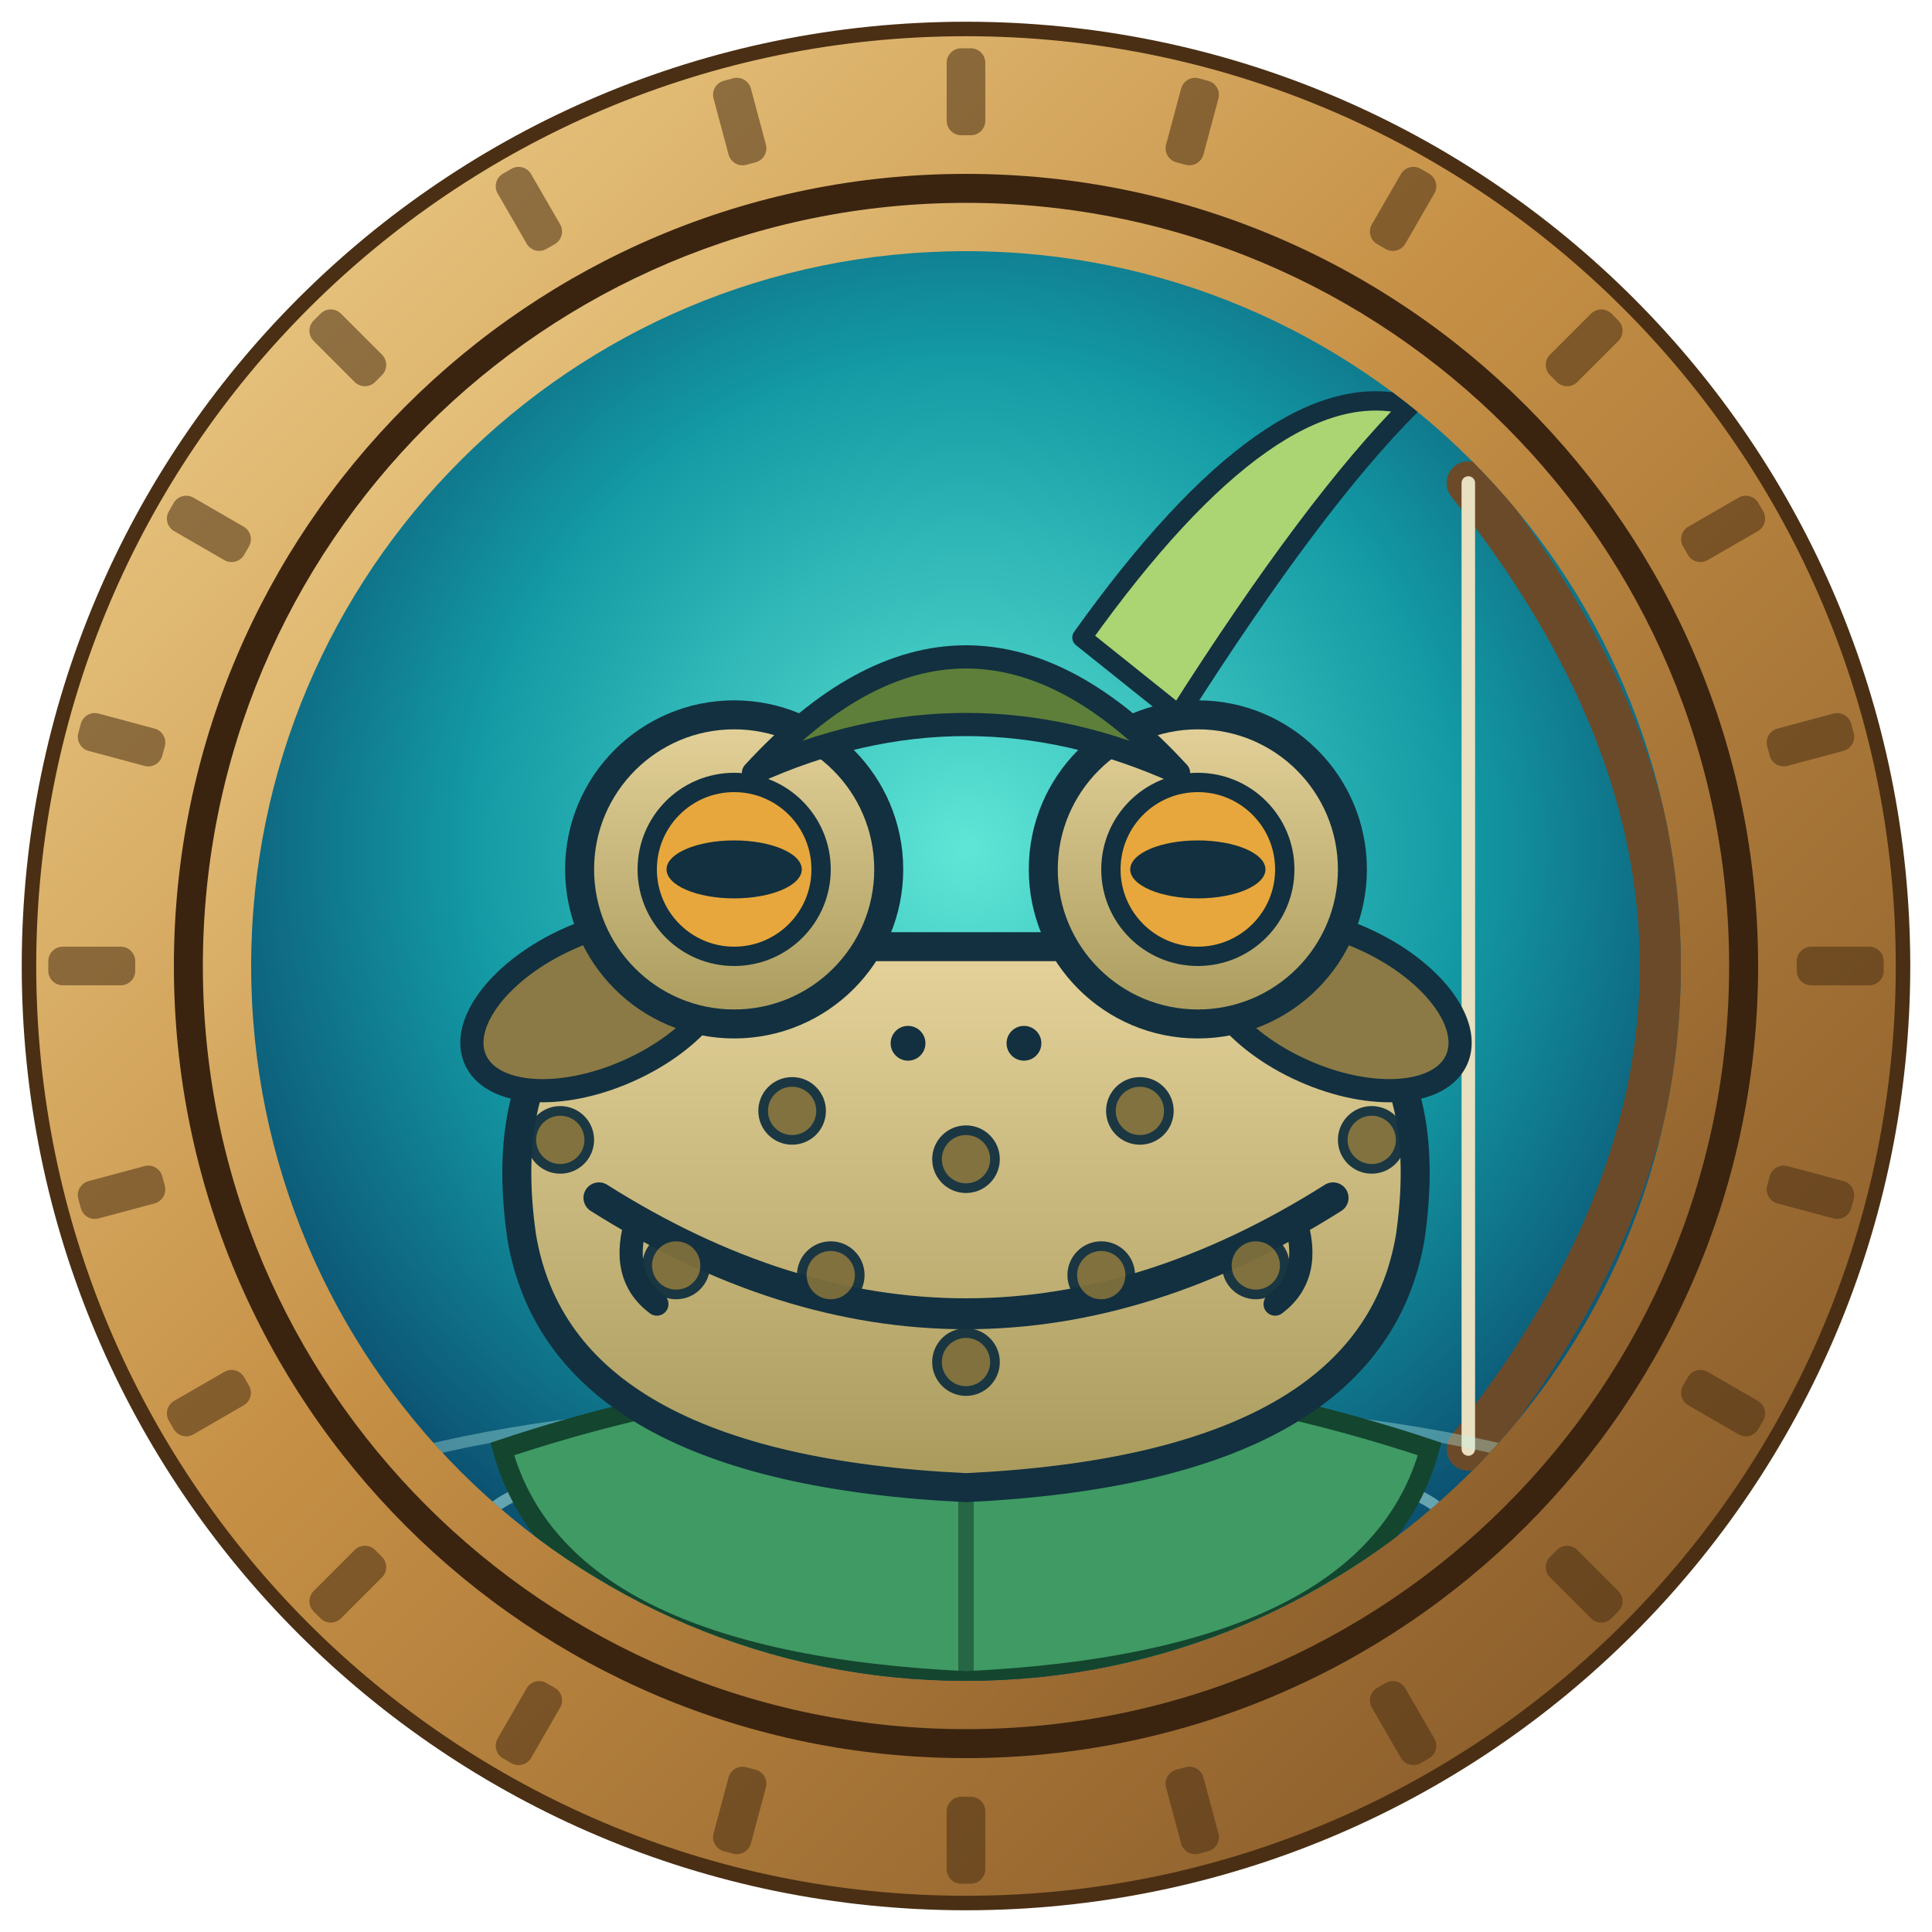
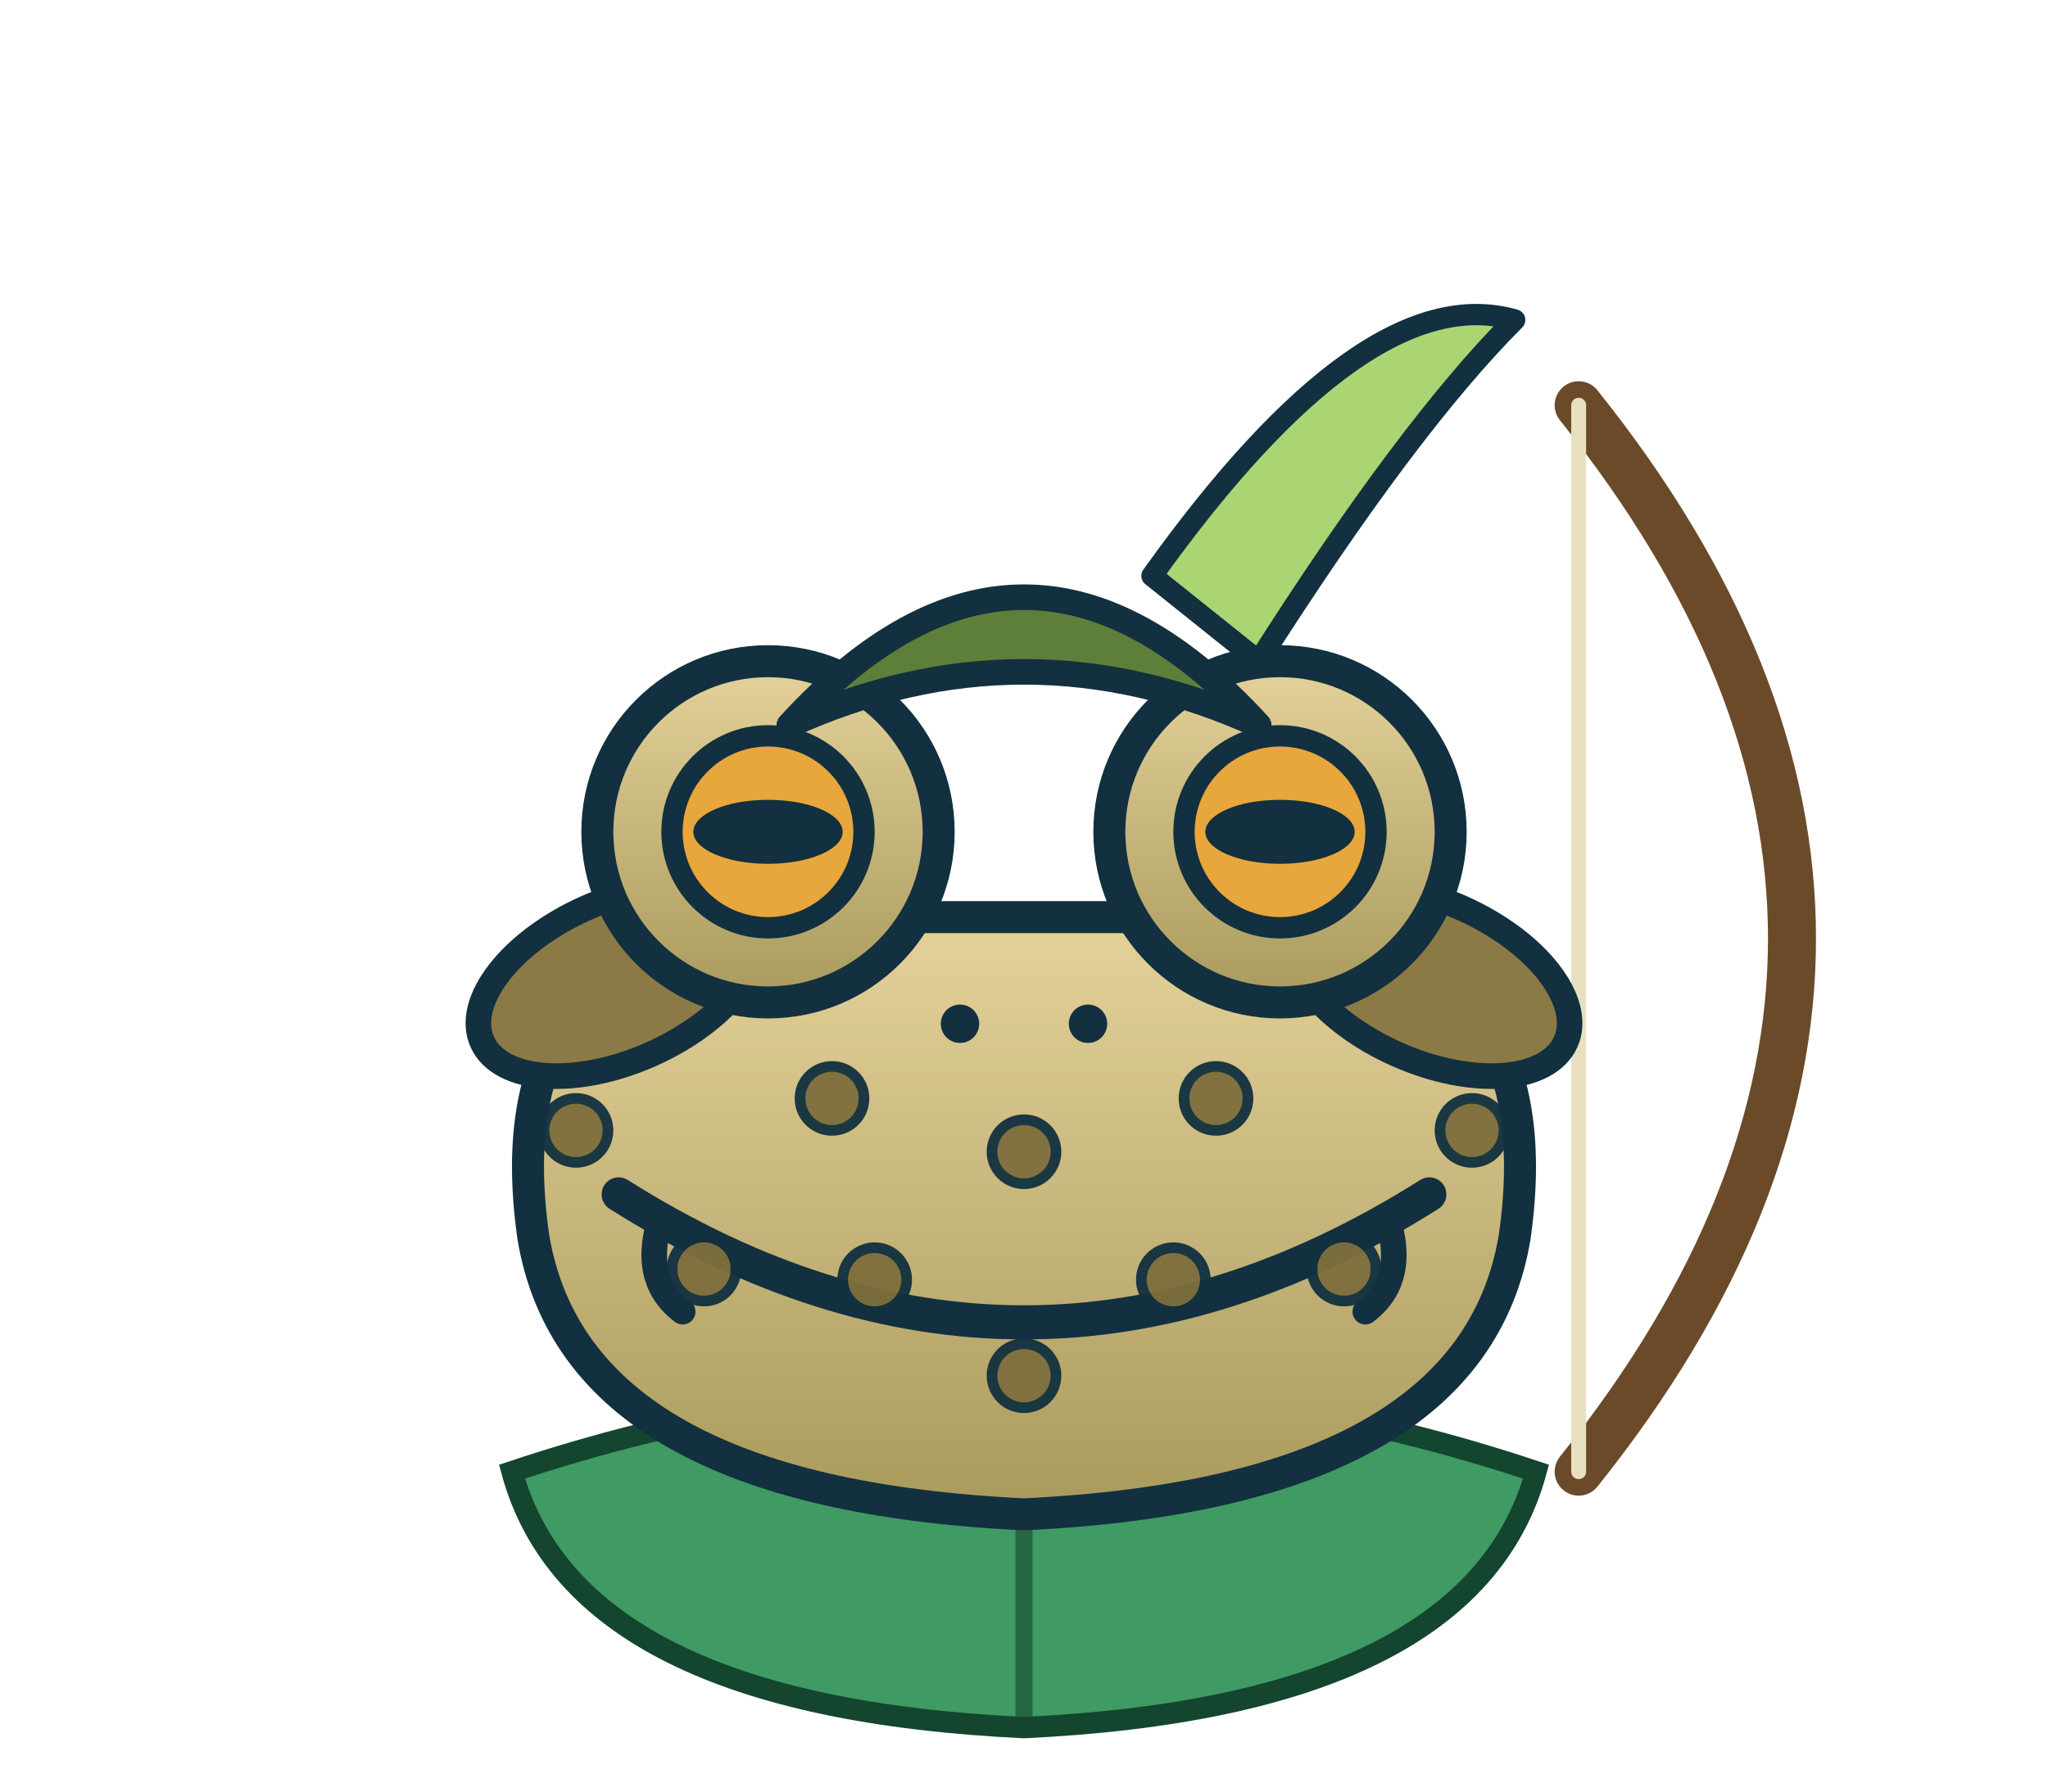
- <svg xmlns="http://www.w3.org/2000/svg" viewBox="0 0 200 200" width="200" height="200">
+ <svg xmlns="http://www.w3.org/2000/svg" viewBox="4 12 192 168" width="192" height="168">
  <defs>
    <linearGradient id="bronze" x1="0" y1="0" x2="1" y2="1">
      <stop offset="0" stop-color="#f4d894" />
      <stop offset=".45" stop-color="#c58f45" />
      <stop offset="1" stop-color="#7a4f23" />
    </linearGradient>
    <radialGradient id="teal" cx=".5" cy=".42" r=".62">
      <stop offset="0" stop-color="#5fe6d6" />
      <stop offset=".55" stop-color="#139aa4" />
      <stop offset="1" stop-color="#0a3d63" />
    </radialGradient>
    <linearGradient id="skin" x1="0" y1="0" x2="0" y2="1">
      <stop offset="0" stop-color="#e4d29a" />
      <stop offset="1" stop-color="#a99a5c" />
    </linearGradient>
    <clipPath id="disc">
      <circle cx="100" cy="100" r="74" />
    </clipPath>
  </defs>
-   <circle cx="100" cy="100" r="97" fill="url(#bronze)" />
-   <circle cx="100" cy="100" r="97" fill="none" stroke="#4a2f14" stroke-width="1.5" />
-   <rect x="98" y="5" width="4" height="9" rx="1.5" fill="#4a2f14" opacity=".55" transform="rotate(0 100 100)" />
-   <rect x="98" y="5" width="4" height="9" rx="1.5" fill="#4a2f14" opacity=".55" transform="rotate(15 100 100)" />
-   <rect x="98" y="5" width="4" height="9" rx="1.5" fill="#4a2f14" opacity=".55" transform="rotate(30 100 100)" />
-   <rect x="98" y="5" width="4" height="9" rx="1.5" fill="#4a2f14" opacity=".55" transform="rotate(45 100 100)" />
-   <rect x="98" y="5" width="4" height="9" rx="1.5" fill="#4a2f14" opacity=".55" transform="rotate(60 100 100)" />
-   <rect x="98" y="5" width="4" height="9" rx="1.5" fill="#4a2f14" opacity=".55" transform="rotate(75 100 100)" />
-   <rect x="98" y="5" width="4" height="9" rx="1.5" fill="#4a2f14" opacity=".55" transform="rotate(90 100 100)" />
-   <rect x="98" y="5" width="4" height="9" rx="1.5" fill="#4a2f14" opacity=".55" transform="rotate(105 100 100)" />
-   <rect x="98" y="5" width="4" height="9" rx="1.5" fill="#4a2f14" opacity=".55" transform="rotate(120 100 100)" />
-   <rect x="98" y="5" width="4" height="9" rx="1.5" fill="#4a2f14" opacity=".55" transform="rotate(135 100 100)" />
-   <rect x="98" y="5" width="4" height="9" rx="1.5" fill="#4a2f14" opacity=".55" transform="rotate(150 100 100)" />
-   <rect x="98" y="5" width="4" height="9" rx="1.5" fill="#4a2f14" opacity=".55" transform="rotate(165 100 100)" />
-   <rect x="98" y="5" width="4" height="9" rx="1.5" fill="#4a2f14" opacity=".55" transform="rotate(180 100 100)" />
-   <rect x="98" y="5" width="4" height="9" rx="1.5" fill="#4a2f14" opacity=".55" transform="rotate(195 100 100)" />
-   <rect x="98" y="5" width="4" height="9" rx="1.5" fill="#4a2f14" opacity=".55" transform="rotate(210 100 100)" />
-   <rect x="98" y="5" width="4" height="9" rx="1.5" fill="#4a2f14" opacity=".55" transform="rotate(225 100 100)" />
-   <rect x="98" y="5" width="4" height="9" rx="1.5" fill="#4a2f14" opacity=".55" transform="rotate(240 100 100)" />
-   <rect x="98" y="5" width="4" height="9" rx="1.5" fill="#4a2f14" opacity=".55" transform="rotate(255 100 100)" />
-   <rect x="98" y="5" width="4" height="9" rx="1.5" fill="#4a2f14" opacity=".55" transform="rotate(270 100 100)" />
-   <rect x="98" y="5" width="4" height="9" rx="1.5" fill="#4a2f14" opacity=".55" transform="rotate(285 100 100)" />
-   <rect x="98" y="5" width="4" height="9" rx="1.5" fill="#4a2f14" opacity=".55" transform="rotate(300 100 100)" />
-   <rect x="98" y="5" width="4" height="9" rx="1.5" fill="#4a2f14" opacity=".55" transform="rotate(315 100 100)" />
-   <rect x="98" y="5" width="4" height="9" rx="1.5" fill="#4a2f14" opacity=".55" transform="rotate(330 100 100)" />
-   <rect x="98" y="5" width="4" height="9" rx="1.5" fill="#4a2f14" opacity=".55" transform="rotate(345 100 100)" />
-   <circle cx="100" cy="100" r="82" fill="#3a2410" />
-   <circle cx="100" cy="100" r="79" fill="url(#bronze)" />
-   <circle cx="100" cy="100" r="74" fill="url(#teal)" />
-   <g clip-path="url(#disc)">
-     <path d="M152 50 Q192 100 152 150" fill="none" stroke="#6b4a2a" stroke-width="4.5" stroke-linecap="round" stroke-linejoin="round" />
-     <path d="M152 50 L152 150" fill="none" stroke="#e8e0c0" stroke-width="1.4" stroke-linecap="round" stroke-linejoin="round" />
-     <ellipse cx="100" cy="158" rx="70" ry="13" fill="none" stroke="#bff6ee" stroke-opacity=".35" stroke-width="1.2" />
-     <ellipse cx="100" cy="158" rx="50" ry="9" fill="none" stroke="#bff6ee" stroke-opacity=".5" stroke-width="1.2" />
-     <path d="M52 150 Q100 134 148 150 Q142 172 100 174 Q58 172 52 150Z" fill="#3f9a63" stroke="#14452f" stroke-width="2" />
-     <path d="M100 152 L100 174" stroke="#14452f" stroke-width="1.6" opacity=".6" />
-     <path d="M54 128 Q50 100 78 98 L122 98 Q150 100 146 128 Q142 152 100 154 Q58 152 54 128Z" fill="url(#skin)" stroke="#12303f" stroke-width="3" stroke-linejoin="round" />
-     <ellipse cx="62" cy="104" rx="14" ry="7.5" transform="rotate(-24 62 104)" fill="#8b7a45" stroke="#12303f" stroke-width="2.4" />
-     <ellipse cx="138" cy="104" rx="14" ry="7.5" transform="rotate(24 138 104)" fill="#8b7a45" stroke="#12303f" stroke-width="2.4" />
-     <circle cx="76" cy="90" r="16" fill="url(#skin)" stroke="#12303f" stroke-width="3" />
-     <circle cx="76" cy="90" r="9.0" fill="#e7a73c" stroke="#12303f" stroke-width="2" />
-     <ellipse cx="76" cy="90" rx="7.0" ry="3.0" fill="#12303f" transform="rotate(0 76 90)" />
-     <circle cx="124" cy="90" r="16" fill="url(#skin)" stroke="#12303f" stroke-width="3" />
-     <circle cx="124" cy="90" r="9.0" fill="#e7a73c" stroke="#12303f" stroke-width="2" />
-     <ellipse cx="124" cy="90" rx="7.0" ry="3.0" fill="#12303f" transform="rotate(0 124 90)" />
-     <circle cx="94" cy="108" r="1.8" fill="#12303f" />
-     <circle cx="106" cy="108" r="1.8" fill="#12303f" />
-     <path d="M62 124 Q100 148 138 124" fill="none" stroke="#12303f" stroke-width="3.2" stroke-linecap="round" />
-     <path d="M66 126 Q64 132 68 135 M134 126 Q136 132 132 135" fill="none" stroke="#12303f" stroke-width="2.4" stroke-linecap="round" />
-     <g fill="#7d6e3c" stroke="#12303f" stroke-width="1" opacity=".95">
-       <circle cx="82" cy="115" r="3" />
-       <circle cx="100" cy="120" r="3" />
-       <circle cx="118" cy="115" r="3" />
-       <circle cx="70" cy="131" r="3" />
-       <circle cx="130" cy="131" r="3" />
-       <circle cx="100" cy="141" r="3" />
-       <circle cx="86" cy="132" r="3" />
-       <circle cx="114" cy="132" r="3" />
-       <circle cx="58" cy="118" r="3" />
-       <circle cx="142" cy="118" r="3" />
-     </g>
-     <path d="M78 80 Q100 56 122 80 Q100 70 78 80Z" fill="#5d7f3a" stroke="#12303f" stroke-width="2.4" stroke-linejoin="round" stroke-linecap="round" />
-     <path d="M112 66 Q132 38 146 42 Q136 52 122 74Z" fill="#ABD473" stroke="#12303f" stroke-width="2" stroke-linejoin="round" stroke-linecap="round" />
+   <path d="M152 50 Q192 100 152 150" fill="none" stroke="#6b4a2a" stroke-width="4.5" stroke-linecap="round" stroke-linejoin="round" />
+   <path d="M152 50 L152 150" fill="none" stroke="#e8e0c0" stroke-width="1.4" stroke-linecap="round" stroke-linejoin="round" />
+   <path d="M52 150 Q100 134 148 150 Q142 172 100 174 Q58 172 52 150Z" fill="#3f9a63" stroke="#14452f" stroke-width="2" />
+   <path d="M100 152 L100 174" stroke="#14452f" stroke-width="1.6" opacity=".6" />
+   <path d="M54 128 Q50 100 78 98 L122 98 Q150 100 146 128 Q142 152 100 154 Q58 152 54 128Z" fill="url(#skin)" stroke="#12303f" stroke-width="3" stroke-linejoin="round" />
+   <ellipse cx="62" cy="104" rx="14" ry="7.5" transform="rotate(-24 62 104)" fill="#8b7a45" stroke="#12303f" stroke-width="2.4" />
+   <ellipse cx="138" cy="104" rx="14" ry="7.5" transform="rotate(24 138 104)" fill="#8b7a45" stroke="#12303f" stroke-width="2.4" />
+   <circle cx="76" cy="90" r="16" fill="url(#skin)" stroke="#12303f" stroke-width="3" />
+   <circle cx="76" cy="90" r="9.0" fill="#e7a73c" stroke="#12303f" stroke-width="2" />
+   <ellipse cx="76" cy="90" rx="7.0" ry="3.0" fill="#12303f" transform="rotate(0 76 90)" />
+   <circle cx="124" cy="90" r="16" fill="url(#skin)" stroke="#12303f" stroke-width="3" />
+   <circle cx="124" cy="90" r="9.0" fill="#e7a73c" stroke="#12303f" stroke-width="2" />
+   <ellipse cx="124" cy="90" rx="7.0" ry="3.0" fill="#12303f" transform="rotate(0 124 90)" />
+   <circle cx="94" cy="108" r="1.8" fill="#12303f" />
+   <circle cx="106" cy="108" r="1.8" fill="#12303f" />
+   <path d="M62 124 Q100 148 138 124" fill="none" stroke="#12303f" stroke-width="3.2" stroke-linecap="round" />
+   <path d="M66 126 Q64 132 68 135 M134 126 Q136 132 132 135" fill="none" stroke="#12303f" stroke-width="2.4" stroke-linecap="round" />
+   <g fill="#7d6e3c" stroke="#12303f" stroke-width="1" opacity=".95">
+     <circle cx="82" cy="115" r="3" />
+     <circle cx="100" cy="120" r="3" />
+     <circle cx="118" cy="115" r="3" />
+     <circle cx="70" cy="131" r="3" />
+     <circle cx="130" cy="131" r="3" />
+     <circle cx="100" cy="141" r="3" />
+     <circle cx="86" cy="132" r="3" />
+     <circle cx="114" cy="132" r="3" />
+     <circle cx="58" cy="118" r="3" />
+     <circle cx="142" cy="118" r="3" />
  </g>
+   <path d="M78 80 Q100 56 122 80 Q100 70 78 80Z" fill="#5d7f3a" stroke="#12303f" stroke-width="2.4" stroke-linejoin="round" stroke-linecap="round" />
+   <path d="M112 66 Q132 38 146 42 Q136 52 122 74Z" fill="#ABD473" stroke="#12303f" stroke-width="2" stroke-linejoin="round" stroke-linecap="round" />
</svg>
